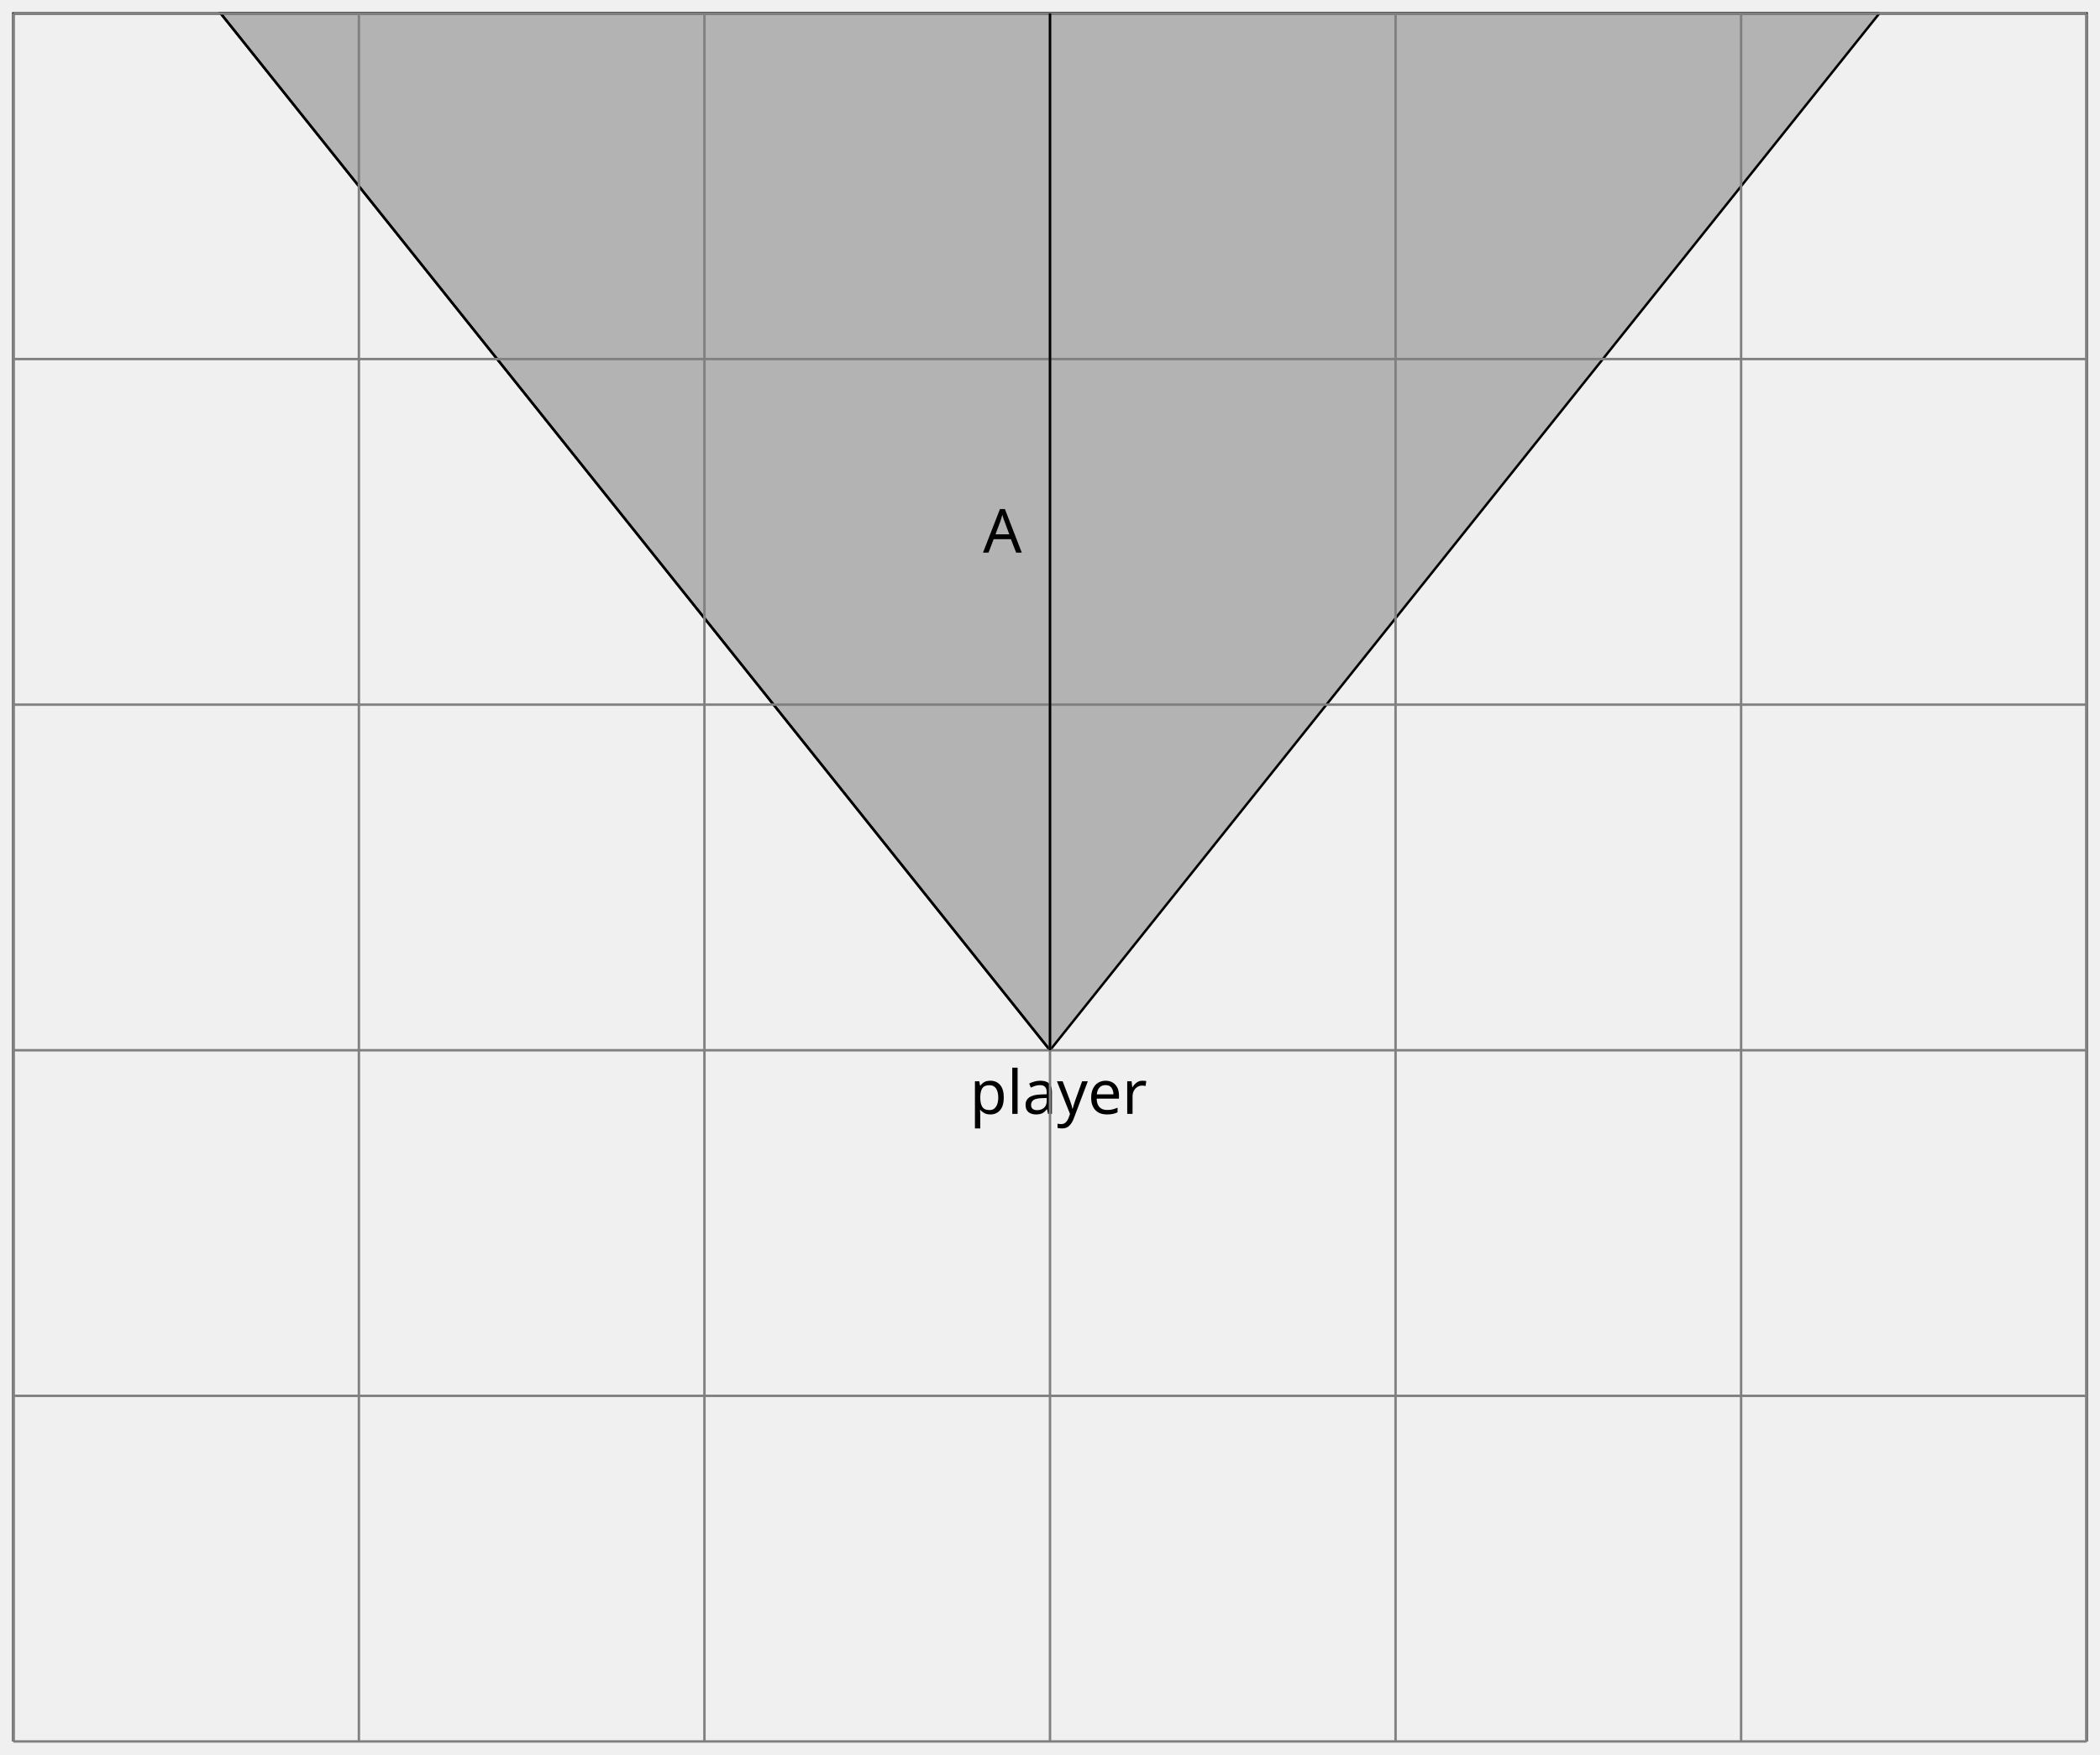
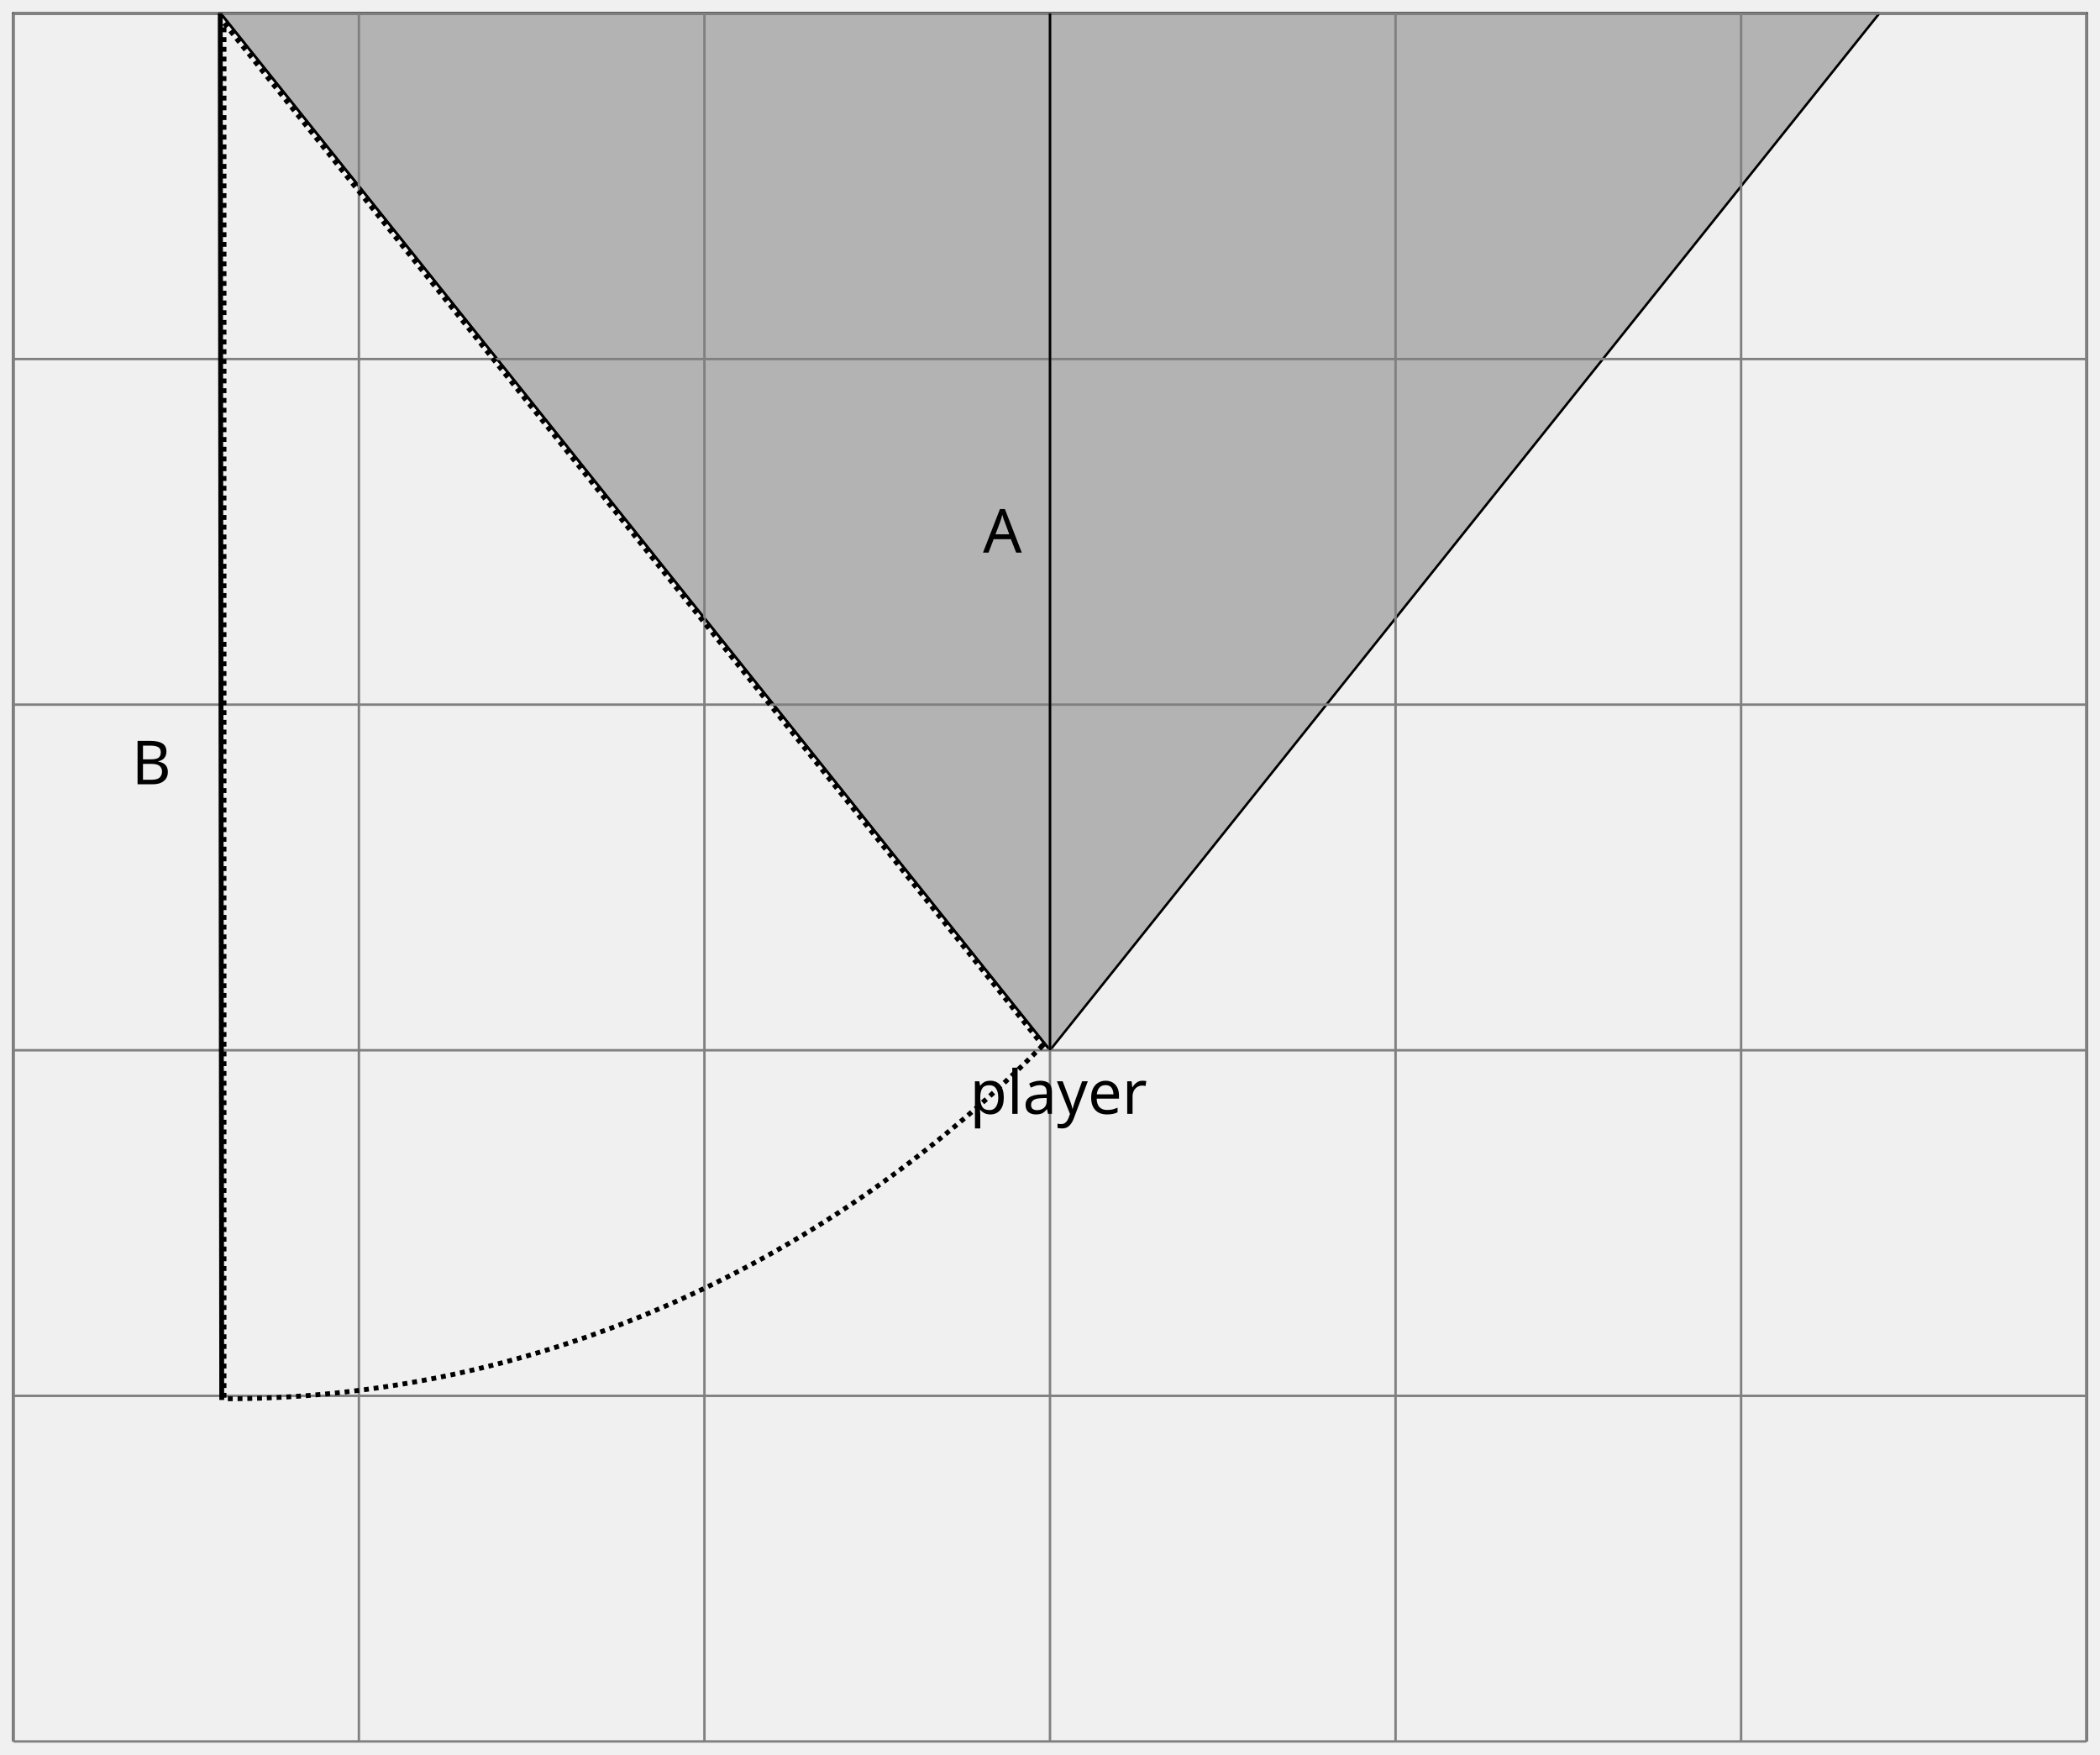
<svg xmlns="http://www.w3.org/2000/svg" id="svg4932" version="1.1" xml:space="preserve" width="430.676" height="359.831" viewBox="0 0 430.676 359.831">
  <defs id="defs4936" />
  <g id="g4940" transform="matrix(1.25,0,0,-1.25,0,359.8313)">
-     <g id="g4942" transform="translate(172.27,2.192)">
-       <g id="g4944">
-         <g id="g4946">
-           <path d="m -170.081,0 0,283.468 340.162,0 0,-283.468" style="fill:none;stroke:#000000;stroke-width:0.399;stroke-linecap:butt;stroke-linejoin:miter;stroke-miterlimit:10;stroke-dasharray:none;stroke-opacity:1" id="path4948" />
-           <g id="g4950" />
-           <g id="g4952" />
-           <g id="g4954" />
-           <g id="g4956" />
-           <g id="g4958" />
-           <g id="g4960">
-             <g id="g4962" transform="translate(-13.159,102.947)">
-               <g id="g4964">
-                 <g id="g4966" transform="translate(-159.111,-105.139)">
-                   <text transform="matrix(1,0,0,-1,159.111,105.139)" style="font-variant:normal;font-weight:normal;font-size:9.963px;font-family:CMR10;-inkscape-font-specification:CMR10;writing-mode:lr-tb;fill:#000000;fill-opacity:1;fill-rule:nonzero;stroke:none" id="text4968">
-                     <tspan x="0 5.535 8.303 13.005 17.984 22.412" y="0" id="tspan4970">player</tspan>
-                   </text>
-                   <g id="g4972" transform="translate(159.111,105.139)" />
-                 </g>
-               </g>
-               <g id="g4974" transform="translate(13.159,-102.947)" />
-             </g>
-           </g>
-           <g id="g4976" />
-           <g id="g4978" />
-           <g id="g4980">
-             <path d="m 0,113.387 -136.073,170.098 272.145,0" style="fill:#b3b3b3;fill-opacity:1;fill-rule:nonzero;stroke:#000000;stroke-width:0.399;stroke-linecap:butt;stroke-linejoin:miter;stroke-miterlimit:10;stroke-dasharray:none;stroke-opacity:1" id="path4982" />
-           </g>
-           <g id="g4984">
-             <path d="M 0,113.387 -136.073,283.485" style="fill:none;stroke:#000000;stroke-width:0.399;stroke-linecap:butt;stroke-linejoin:miter;stroke-miterlimit:10;stroke-dasharray:none;stroke-opacity:1" id="path4986" />
-           </g>
-           <g id="g4988">
-             <path d="M 0,113.387 136.073,283.485" style="fill:none;stroke:#000000;stroke-width:0.399;stroke-linecap:butt;stroke-linejoin:miter;stroke-miterlimit:10;stroke-dasharray:none;stroke-opacity:1" id="path4990" />
-           </g>
-           <g id="g4992">
-             <path d="M -170.081,0 170.081,0" style="fill:none;stroke:#808080;stroke-width:0.399;stroke-linecap:butt;stroke-linejoin:miter;stroke-miterlimit:10;stroke-dasharray:none;stroke-opacity:1" id="path4994" />
-           </g>
-           <g id="g4996">
-             <path d="m -170.081,56.694 340.162,0" style="fill:none;stroke:#808080;stroke-width:0.399;stroke-linecap:butt;stroke-linejoin:miter;stroke-miterlimit:10;stroke-dasharray:none;stroke-opacity:1" id="path4998" />
-           </g>
-           <g id="g5000">
-             <path d="m -170.081,113.387 340.162,0" style="fill:none;stroke:#808080;stroke-width:0.399;stroke-linecap:butt;stroke-linejoin:miter;stroke-miterlimit:10;stroke-dasharray:none;stroke-opacity:1" id="path5002" />
-           </g>
-           <g id="g5004">
-             <path d="m -170.081,170.081 340.162,0" style="fill:none;stroke:#808080;stroke-width:0.399;stroke-linecap:butt;stroke-linejoin:miter;stroke-miterlimit:10;stroke-dasharray:none;stroke-opacity:1" id="path5006" />
-           </g>
-           <g id="g5008">
-             <path d="m -170.081,226.774 340.162,0" style="fill:none;stroke:#808080;stroke-width:0.399;stroke-linecap:butt;stroke-linejoin:miter;stroke-miterlimit:10;stroke-dasharray:none;stroke-opacity:1" id="path5010" />
-           </g>
-           <g id="g5012">
-             <path d="m -170.081,283.468 340.162,0" style="fill:none;stroke:#808080;stroke-width:0.399;stroke-linecap:butt;stroke-linejoin:miter;stroke-miterlimit:10;stroke-dasharray:none;stroke-opacity:1" id="path5014" />
-           </g>
-           <g id="g5016">
-             <path d="m -170.081,0 0,283.468" style="fill:none;stroke:#808080;stroke-width:0.399;stroke-linecap:butt;stroke-linejoin:miter;stroke-miterlimit:10;stroke-dasharray:none;stroke-opacity:1" id="path5018" />
-           </g>
-           <g id="g5020">
-             <path d="m -113.387,0 0,283.468" style="fill:none;stroke:#808080;stroke-width:0.399;stroke-linecap:butt;stroke-linejoin:miter;stroke-miterlimit:10;stroke-dasharray:none;stroke-opacity:1" id="path5022" />
-           </g>
-           <g id="g5024">
-             <path d="m -56.694,0 0,283.468" style="fill:none;stroke:#808080;stroke-width:0.399;stroke-linecap:butt;stroke-linejoin:miter;stroke-miterlimit:10;stroke-dasharray:none;stroke-opacity:1" id="path5026" />
-           </g>
-           <g id="g5028">
-             <path d="M 0,0 0,283.468" style="fill:none;stroke:#808080;stroke-width:0.399;stroke-linecap:butt;stroke-linejoin:miter;stroke-miterlimit:10;stroke-dasharray:none;stroke-opacity:1" id="path5030" />
-           </g>
-           <g id="g5032">
-             <path d="m 56.694,0 0,283.468" style="fill:none;stroke:#808080;stroke-width:0.399;stroke-linecap:butt;stroke-linejoin:miter;stroke-miterlimit:10;stroke-dasharray:none;stroke-opacity:1" id="path5034" />
-           </g>
-           <g id="g5036">
-             <path d="m 113.387,0 0,283.468" style="fill:none;stroke:#808080;stroke-width:0.399;stroke-linecap:butt;stroke-linejoin:miter;stroke-miterlimit:10;stroke-dasharray:none;stroke-opacity:1" id="path5038" />
-           </g>
-           <g id="g5040">
-             <path d="m 170.081,0 0,283.468" style="fill:none;stroke:#808080;stroke-width:0.399;stroke-linecap:butt;stroke-linejoin:miter;stroke-miterlimit:10;stroke-dasharray:none;stroke-opacity:1" id="path5042" />
-           </g>
-           <g id="g5044">
-             <path d="M 0,113.387 0,283.468" style="fill:none;stroke:#000000;stroke-width:0.399;stroke-linecap:butt;stroke-linejoin:miter;stroke-miterlimit:10;stroke-dasharray:none;stroke-opacity:1" id="path5046" />
-             <g id="g5048">
-               <g id="g5050" transform="translate(-10.991,195.021)">
-                 <g id="g5052">
-                   <g id="g5054" transform="translate(-161.279,-197.213)">
-                     <text transform="matrix(1,0,0,-1,161.279,197.213)" style="font-variant:normal;font-weight:normal;font-size:9.963px;font-family:CMR10;-inkscape-font-specification:CMR10;writing-mode:lr-tb;fill:#000000;fill-opacity:1;fill-rule:nonzero;stroke:none" id="text5056">
-                       <tspan x="0" y="0" id="tspan5058">A</tspan>
-                     </text>
-                     <g id="g5060" transform="translate(161.279,197.213)" />
-                   </g>
-                 </g>
-                 <g id="g5062" transform="translate(10.991,-195.021)" />
-               </g>
-             </g>
+     <path id="path4948" style="fill:none;stroke:#000000;stroke-width:0.399;stroke-linecap:butt;stroke-linejoin:miter;stroke-miterlimit:10;stroke-dasharray:none;stroke-opacity:1" d="m 2.189,2.192 0,283.468 340.162,0 0,-283.468" />
+     <path d="m 172.27,115.579 -136.073,170.098 272.145,0" style="fill:#b3b3b3;fill-opacity:1;fill-rule:nonzero;stroke:#000000;stroke-width:0.399;stroke-linecap:butt;stroke-linejoin:miter;stroke-miterlimit:10;stroke-dasharray:none;stroke-opacity:1" id="path4982" />
+     <path d="M 172.27,115.579 36.197,285.677" style="fill:none;stroke:#000000;stroke-width:0.399;stroke-linecap:butt;stroke-linejoin:miter;stroke-miterlimit:10;stroke-dasharray:none;stroke-opacity:1" id="path4986" />
+     <path d="M 172.27,115.579 308.343,285.677" style="fill:none;stroke:#000000;stroke-width:0.399;stroke-linecap:butt;stroke-linejoin:miter;stroke-miterlimit:10;stroke-dasharray:none;stroke-opacity:1" id="path4990" />
+     <path d="m 2.189,2.192 340.162,0" style="fill:none;stroke:#808080;stroke-width:0.399;stroke-linecap:butt;stroke-linejoin:miter;stroke-miterlimit:10;stroke-dasharray:none;stroke-opacity:1" id="path4994" />
+     <path d="m 2.189,58.886 340.162,0" style="fill:none;stroke:#808080;stroke-width:0.399;stroke-linecap:butt;stroke-linejoin:miter;stroke-miterlimit:10;stroke-dasharray:none;stroke-opacity:1" id="path4998" />
+     <path d="m 2.189,115.579 340.162,0" style="fill:none;stroke:#808080;stroke-width:0.399;stroke-linecap:butt;stroke-linejoin:miter;stroke-miterlimit:10;stroke-dasharray:none;stroke-opacity:1" id="path5002" />
+     <path d="m 2.189,172.273 340.162,0" style="fill:none;stroke:#808080;stroke-width:0.399;stroke-linecap:butt;stroke-linejoin:miter;stroke-miterlimit:10;stroke-dasharray:none;stroke-opacity:1" id="path5006" />
+     <path d="m 2.189,228.966 340.162,0" style="fill:none;stroke:#808080;stroke-width:0.399;stroke-linecap:butt;stroke-linejoin:miter;stroke-miterlimit:10;stroke-dasharray:none;stroke-opacity:1" id="path5010" />
+     <path d="m 2.189,285.66 340.162,0" style="fill:none;stroke:#808080;stroke-width:0.399;stroke-linecap:butt;stroke-linejoin:miter;stroke-miterlimit:10;stroke-dasharray:none;stroke-opacity:1" id="path5014" />
+     <path d="m 2.189,2.192 0,283.468" style="fill:none;stroke:#808080;stroke-width:0.399;stroke-linecap:butt;stroke-linejoin:miter;stroke-miterlimit:10;stroke-dasharray:none;stroke-opacity:1" id="path5018" />
+     <path d="m 58.883,2.192 0,283.468" style="fill:none;stroke:#808080;stroke-width:0.399;stroke-linecap:butt;stroke-linejoin:miter;stroke-miterlimit:10;stroke-dasharray:none;stroke-opacity:1" id="path5022" />
+     <path d="m 115.576,2.192 0,283.468" style="fill:none;stroke:#808080;stroke-width:0.399;stroke-linecap:butt;stroke-linejoin:miter;stroke-miterlimit:10;stroke-dasharray:none;stroke-opacity:1" id="path5026" />
+     <path d="m 172.27,2.192 0,283.468" style="fill:none;stroke:#808080;stroke-width:0.399;stroke-linecap:butt;stroke-linejoin:miter;stroke-miterlimit:10;stroke-dasharray:none;stroke-opacity:1" id="path5030" />
+     <path d="m 228.964,2.192 0,283.468" style="fill:none;stroke:#808080;stroke-width:0.399;stroke-linecap:butt;stroke-linejoin:miter;stroke-miterlimit:10;stroke-dasharray:none;stroke-opacity:1" id="path5034" />
+     <path d="m 285.657,2.192 0,283.468" style="fill:none;stroke:#808080;stroke-width:0.399;stroke-linecap:butt;stroke-linejoin:miter;stroke-miterlimit:10;stroke-dasharray:none;stroke-opacity:1" id="path5038" />
+     <path d="m 342.351,2.192 0,283.468" style="fill:none;stroke:#808080;stroke-width:0.399;stroke-linecap:butt;stroke-linejoin:miter;stroke-miterlimit:10;stroke-dasharray:none;stroke-opacity:1" id="path5042" />
+     <path d="m 172.27,115.579 0,170.081" style="fill:none;stroke:#000000;stroke-width:0.399;stroke-linecap:butt;stroke-linejoin:miter;stroke-miterlimit:10;stroke-dasharray:none;stroke-opacity:1" id="path5046" />
+     <g id="g5048" transform="translate(172.27,2.192)">
+       <g id="g5050" transform="translate(-10.991,195.021)">
+         <g id="g5052">
+           <g id="g5054" transform="translate(-161.279,-197.213)">
+             <text transform="matrix(1,0,0,-1,161.279,197.213)" style="font-variant:normal;font-weight:normal;font-size:9.963px;font-family:CMR10;-inkscape-font-specification:CMR10;writing-mode:lr-tb;fill:#000000;fill-opacity:1;fill-rule:nonzero;stroke:none" id="text5056">
+               <tspan x="0" y="0" id="tspan5058">A</tspan>
+             </text>
+             <g id="g5060" transform="translate(161.279,197.213)" />
          </g>
        </g>
+         <g id="g5062" transform="translate(10.991,-195.021)" />
      </g>
    </g>
+     <g id="g5048-5" transform="translate(32.59104,-35.8135)">
+       <g id="g5050-6" transform="translate(-10.991,195.021)">
+         <g id="g5052-0">
+           <g id="g5054-7" transform="translate(-161.279,-197.213)">
+             <text transform="matrix(1,0,0,-1,161.279,197.213)" style="font-variant:normal;font-weight:normal;font-size:9.963px;font-family:CMR10;-inkscape-font-specification:CMR10;writing-mode:lr-tb;fill:#000000;fill-opacity:1;fill-rule:nonzero;stroke:none" id="text5056-4">
+               <tspan x="0" y="0" id="tspan5058-1">B</tspan>
+             </text>
+             <g id="g5060-2" transform="translate(161.279,197.213)" />
+           </g>
+         </g>
+         <g id="g5062-6" transform="translate(10.991,-195.021)" />
+       </g>
+     </g>
+     <path style="fill:#ffffff;fill-opacity:0;stroke:#000000;stroke-width:0.8;stroke-linecap:butt;stroke-miterlimit:10;stroke-dasharray:0.8, 0.8;stroke-dashoffset:0;stroke-opacity:1" id="path4475" transform="scale(1,-1)" d="M 171.086,-116.375 A 200.757,225.701 0 0 1 36.753,-58.403 l -6e-6,-225.701 z" />
+     <g id="g4962" transform="translate(159.111,105.139)">
+       <g id="g4964">
+         <g id="g4966" transform="translate(-159.111,-105.139)">
+           <text transform="matrix(1,0,0,-1,159.111,105.139)" style="font-variant:normal;font-weight:normal;font-size:9.963px;font-family:CMR10;-inkscape-font-specification:CMR10;writing-mode:lr-tb;fill:#000000;fill-opacity:1;fill-rule:nonzero;stroke:none" id="text4968">
+             <tspan x="0 5.535 8.303 13.005 17.984 22.412" y="0" id="tspan4970">player</tspan>
+           </text>
+           <g id="g4972" transform="translate(159.111,105.139)" />
+         </g>
+       </g>
+       <g id="g4974" transform="translate(13.159,-102.947)" />
+     </g>
+     <path style="fill:none;fill-rule:evenodd;stroke:#000000;stroke-width:0.8px;stroke-linecap:butt;stroke-linejoin:miter;stroke-opacity:1" d="M 36.136,285.696 36.379,58.206" id="path4479" />
  </g>
</svg>
